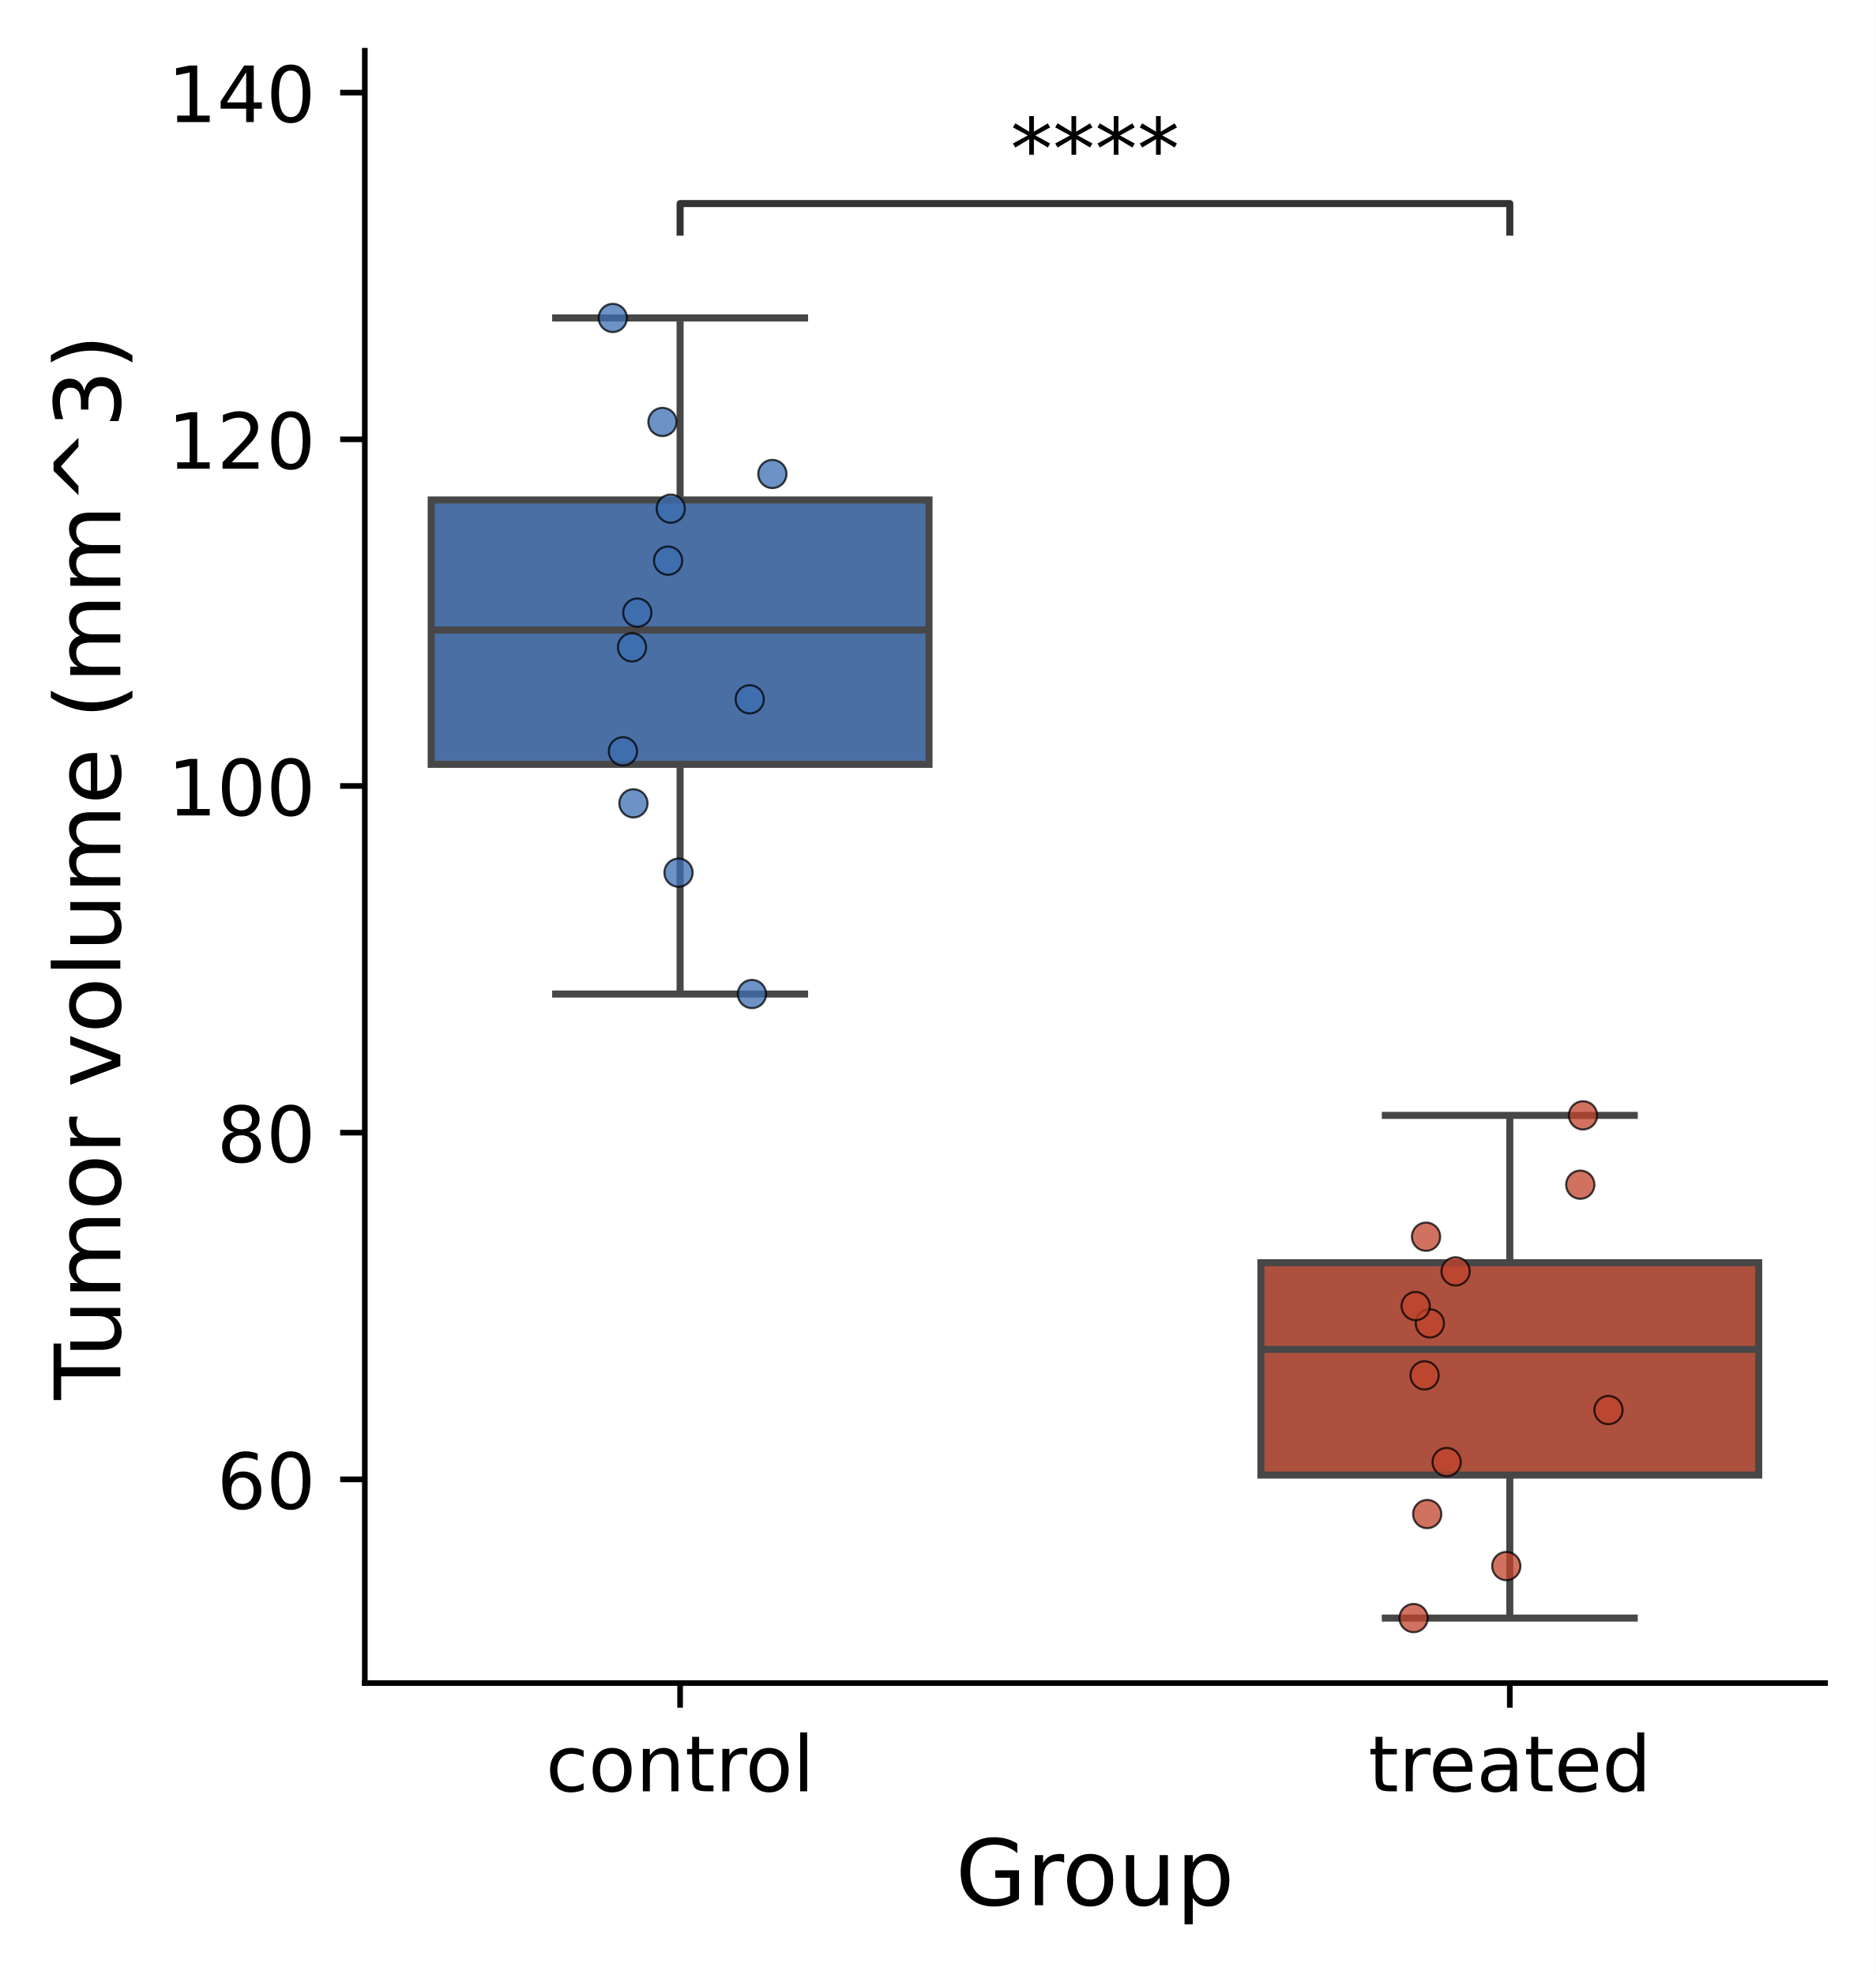
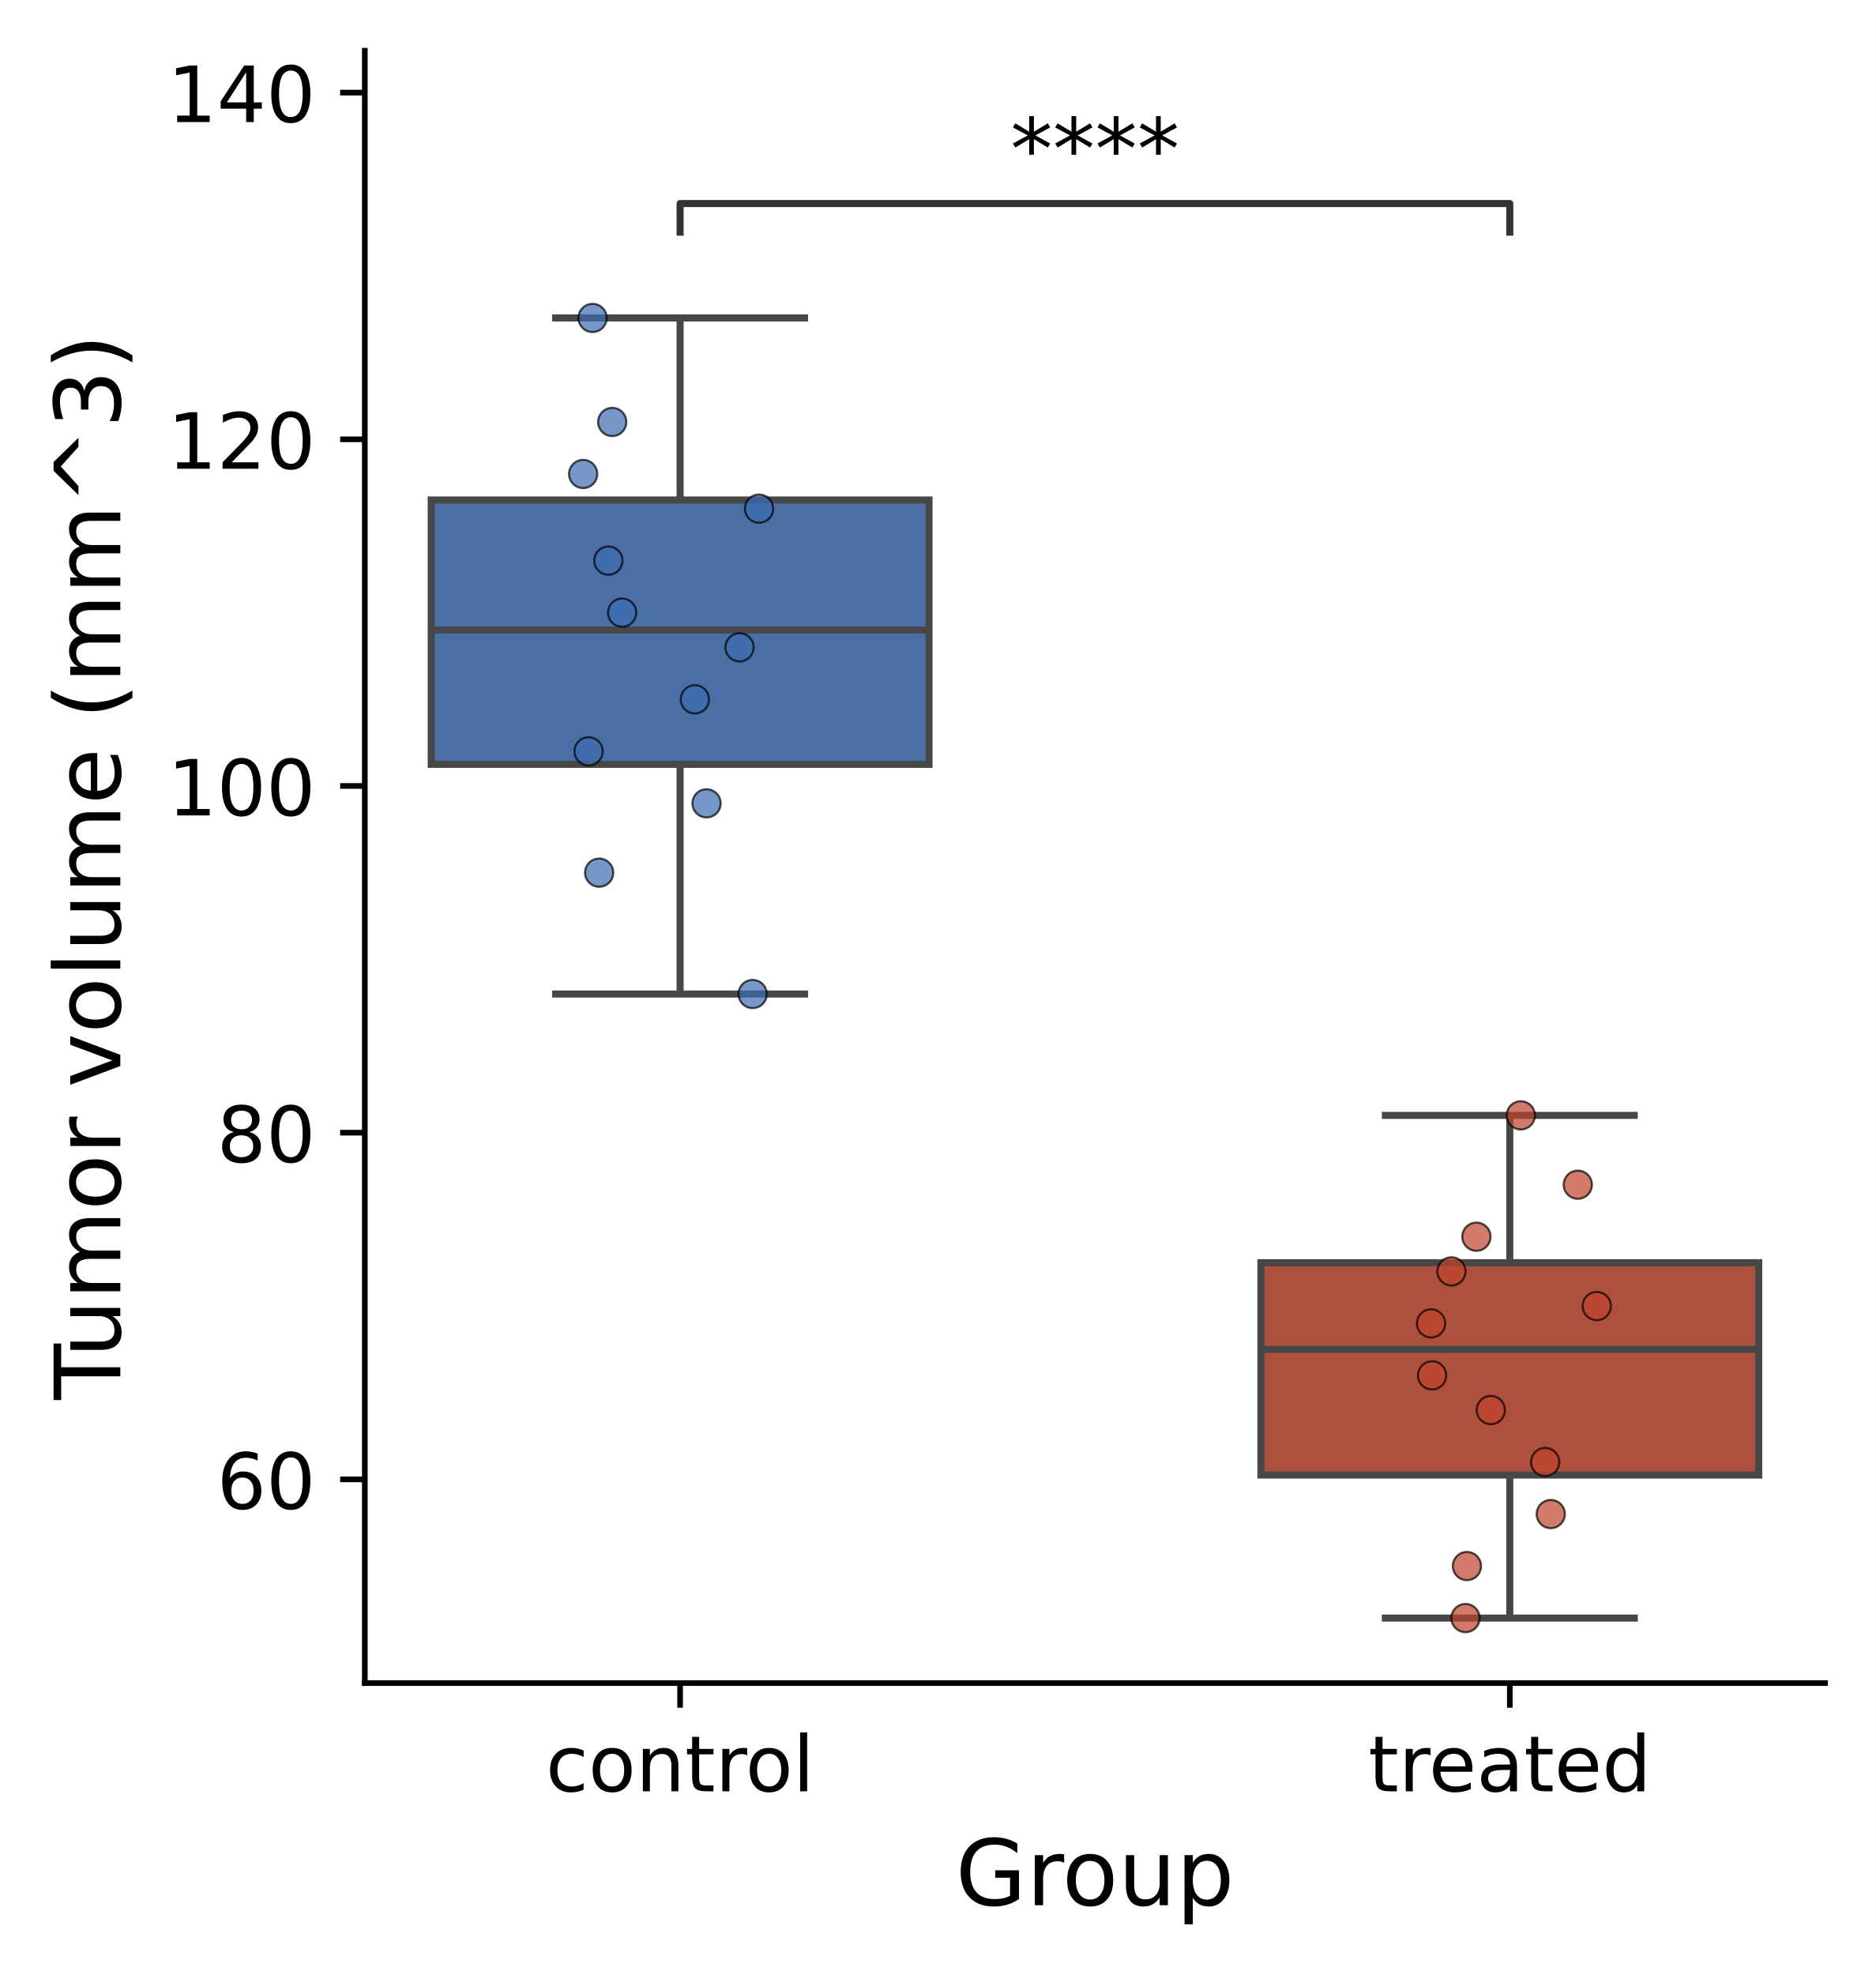
<svg xmlns="http://www.w3.org/2000/svg" xmlns:xlink="http://www.w3.org/1999/xlink" width="266.228pt" height="280.267pt" viewBox="0 0 266.228 280.267" version="1.1">
  <defs>
    <style type="text/css">*{stroke-linejoin: round; stroke-linecap: butt}</style>
  </defs>
  <g id="figure_1">
    <g id="patch_1">
      <path d="M 0 280.267  L 266.228 280.267  L 266.228 0  L 0 0  z " style="fill: #ffffff" />
    </g>
    <g id="axes_1">
      <g id="patch_2">
        <path d="M 51.778 238.84  L 259.028 238.84  L 259.028 7.2  L 51.778 7.2  z " style="fill: #ffffff" />
      </g>
      <g id="matplotlib.axis_1">
        <g id="xtick_1">
          <g id="line2d_1">
            <defs>
-               <path id="m2419a29152" d="M 0 0  L 0 3.5  " style="stroke: #000000; stroke-width: 0.8" />
+               <path id="mfa80bc50f0" d="M 0 0  L 0 3.5  " style="stroke: #000000; stroke-width: 0.8" />
            </defs>
            <g>
-               <use xlink:href="#m2419a29152" x="96.525" y="238.84" style="stroke: #000000; stroke-width: 0.8" />
+               <use xlink:href="#mfa80bc50f0" x="96.525" y="238.84" style="stroke: #000000; stroke-width: 0.8" />
            </g>
          </g>
          <g id="text_1">
            <g transform="translate(77.46318 254.1983) scale(0.11 -0.11)">
              <defs>
                <path id="DejaVuSans-63" d="M 3122 3366  L 3122 2828  Q 2878 2963 2633 3030  Q 2388 3097 2138 3097  Q 1578 3097 1268 2742  Q 959 2388 959 1747  Q 959 1106 1268 751  Q 1578 397 2138 397  Q 2388 397 2633 464  Q 2878 531 3122 666  L 3122 134  Q 2881 22 2623 -34  Q 2366 -91 2075 -91  Q 1284 -91 818 406  Q 353 903 353 1747  Q 353 2603 823 3093  Q 1294 3584 2113 3584  Q 2378 3584 2631 3529  Q 2884 3475 3122 3366  z " transform="scale(0.015625)" />
                <path id="DejaVuSans-6f" d="M 1959 3097  Q 1497 3097 1228 2736  Q 959 2375 959 1747  Q 959 1119 1226 758  Q 1494 397 1959 397  Q 2419 397 2687 759  Q 2956 1122 2956 1747  Q 2956 2369 2687 2733  Q 2419 3097 1959 3097  z M 1959 3584  Q 2709 3584 3137 3096  Q 3566 2609 3566 1747  Q 3566 888 3137 398  Q 2709 -91 1959 -91  Q 1206 -91 779 398  Q 353 888 353 1747  Q 353 2609 779 3096  Q 1206 3584 1959 3584  z " transform="scale(0.015625)" />
                <path id="DejaVuSans-6e" d="M 3513 2113  L 3513 0  L 2938 0  L 2938 2094  Q 2938 2591 2744 2837  Q 2550 3084 2163 3084  Q 1697 3084 1428 2787  Q 1159 2491 1159 1978  L 1159 0  L 581 0  L 581 3500  L 1159 3500  L 1159 2956  Q 1366 3272 1645 3428  Q 1925 3584 2291 3584  Q 2894 3584 3203 3211  Q 3513 2838 3513 2113  z " transform="scale(0.015625)" />
                <path id="DejaVuSans-74" d="M 1172 4494  L 1172 3500  L 2356 3500  L 2356 3053  L 1172 3053  L 1172 1153  Q 1172 725 1289 603  Q 1406 481 1766 481  L 2356 481  L 2356 0  L 1766 0  Q 1100 0 847 248  Q 594 497 594 1153  L 594 3053  L 172 3053  L 172 3500  L 594 3500  L 594 4494  L 1172 4494  z " transform="scale(0.015625)" />
                <path id="DejaVuSans-72" d="M 2631 2963  Q 2534 3019 2420 3045  Q 2306 3072 2169 3072  Q 1681 3072 1420 2755  Q 1159 2438 1159 1844  L 1159 0  L 581 0  L 581 3500  L 1159 3500  L 1159 2956  Q 1341 3275 1631 3429  Q 1922 3584 2338 3584  Q 2397 3584 2469 3576  Q 2541 3569 2628 3553  L 2631 2963  z " transform="scale(0.015625)" />
                <path id="DejaVuSans-6c" d="M 603 4863  L 1178 4863  L 1178 0  L 603 0  L 603 4863  z " transform="scale(0.015625)" />
              </defs>
              <use xlink:href="#DejaVuSans-63" />
              <use xlink:href="#DejaVuSans-6f" transform="translate(54.98047 0)" />
              <use xlink:href="#DejaVuSans-6e" transform="translate(116.1621 0)" />
              <use xlink:href="#DejaVuSans-74" transform="translate(179.541 0)" />
              <use xlink:href="#DejaVuSans-72" transform="translate(218.75 0)" />
              <use xlink:href="#DejaVuSans-6f" transform="translate(257.6133 0)" />
              <use xlink:href="#DejaVuSans-6c" transform="translate(318.7949 0)" />
            </g>
          </g>
        </g>
        <g id="xtick_2">
          <g id="line2d_2">
            <g>
-               <use xlink:href="#m2419a29152" x="214.281" y="238.84" style="stroke: #000000; stroke-width: 0.8" />
+               <use xlink:href="#mfa80bc50f0" x="214.281" y="238.84" style="stroke: #000000; stroke-width: 0.8" />
            </g>
          </g>
          <g id="text_2">
            <g transform="translate(194.2005 254.1983) scale(0.11 -0.11)">
              <defs>
                <path id="DejaVuSans-65" d="M 3597 1894  L 3597 1613  L 953 1613  Q 991 1019 1311 708  Q 1631 397 2203 397  Q 2534 397 2845 478  Q 3156 559 3463 722  L 3463 178  Q 3153 47 2828 -22  Q 2503 -91 2169 -91  Q 1331 -91 842 396  Q 353 884 353 1716  Q 353 2575 817 3079  Q 1281 3584 2069 3584  Q 2775 3584 3186 3129  Q 3597 2675 3597 1894  z M 3022 2063  Q 3016 2534 2758 2815  Q 2500 3097 2075 3097  Q 1594 3097 1305 2825  Q 1016 2553 972 2059  L 3022 2063  z " transform="scale(0.015625)" />
                <path id="DejaVuSans-61" d="M 2194 1759  Q 1497 1759 1228 1600  Q 959 1441 959 1056  Q 959 750 1161 570  Q 1363 391 1709 391  Q 2188 391 2477 730  Q 2766 1069 2766 1631  L 2766 1759  L 2194 1759  z M 3341 1997  L 3341 0  L 2766 0  L 2766 531  Q 2569 213 2275 61  Q 1981 -91 1556 -91  Q 1019 -91 701 211  Q 384 513 384 1019  Q 384 1609 779 1909  Q 1175 2209 1959 2209  L 2766 2209  L 2766 2266  Q 2766 2663 2505 2880  Q 2244 3097 1772 3097  Q 1472 3097 1187 3025  Q 903 2953 641 2809  L 641 3341  Q 956 3463 1253 3523  Q 1550 3584 1831 3584  Q 2591 3584 2966 3190  Q 3341 2797 3341 1997  z " transform="scale(0.015625)" />
                <path id="DejaVuSans-64" d="M 2906 2969  L 2906 4863  L 3481 4863  L 3481 0  L 2906 0  L 2906 525  Q 2725 213 2448 61  Q 2172 -91 1784 -91  Q 1150 -91 751 415  Q 353 922 353 1747  Q 353 2572 751 3078  Q 1150 3584 1784 3584  Q 2172 3584 2448 3432  Q 2725 3281 2906 2969  z M 947 1747  Q 947 1113 1208 752  Q 1469 391 1925 391  Q 2381 391 2643 752  Q 2906 1113 2906 1747  Q 2906 2381 2643 2742  Q 2381 3103 1925 3103  Q 1469 3103 1208 2742  Q 947 2381 947 1747  z " transform="scale(0.015625)" />
              </defs>
              <use xlink:href="#DejaVuSans-74" />
              <use xlink:href="#DejaVuSans-72" transform="translate(39.20898 0)" />
              <use xlink:href="#DejaVuSans-65" transform="translate(78.07227 0)" />
              <use xlink:href="#DejaVuSans-61" transform="translate(139.5957 0)" />
              <use xlink:href="#DejaVuSans-74" transform="translate(200.875 0)" />
              <use xlink:href="#DejaVuSans-65" transform="translate(240.084 0)" />
              <use xlink:href="#DejaVuSans-64" transform="translate(301.6074 0)" />
            </g>
          </g>
        </g>
        <g id="text_3">
          <g transform="translate(135.6174 270.3639) scale(0.13 -0.13)">
            <defs>
              <path id="DejaVuSans-47" d="M 3809 666  L 3809 1919  L 2778 1919  L 2778 2438  L 4434 2438  L 4434 434  Q 4069 175 3628 42  Q 3188 -91 2688 -91  Q 1594 -91 976 548  Q 359 1188 359 2328  Q 359 3472 976 4111  Q 1594 4750 2688 4750  Q 3144 4750 3555 4637  Q 3966 4525 4313 4306  L 4313 3634  Q 3963 3931 3569 4081  Q 3175 4231 2741 4231  Q 1884 4231 1454 3753  Q 1025 3275 1025 2328  Q 1025 1384 1454 906  Q 1884 428 2741 428  Q 3075 428 3337 486  Q 3600 544 3809 666  z " transform="scale(0.015625)" />
              <path id="DejaVuSans-75" d="M 544 1381  L 544 3500  L 1119 3500  L 1119 1403  Q 1119 906 1312 657  Q 1506 409 1894 409  Q 2359 409 2629 706  Q 2900 1003 2900 1516  L 2900 3500  L 3475 3500  L 3475 0  L 2900 0  L 2900 538  Q 2691 219 2414 64  Q 2138 -91 1772 -91  Q 1169 -91 856 284  Q 544 659 544 1381  z M 1991 3584  L 1991 3584  z " transform="scale(0.015625)" />
              <path id="DejaVuSans-70" d="M 1159 525  L 1159 -1331  L 581 -1331  L 581 3500  L 1159 3500  L 1159 2969  Q 1341 3281 1617 3432  Q 1894 3584 2278 3584  Q 2916 3584 3314 3078  Q 3713 2572 3713 1747  Q 3713 922 3314 415  Q 2916 -91 2278 -91  Q 1894 -91 1617 61  Q 1341 213 1159 525  z M 3116 1747  Q 3116 2381 2855 2742  Q 2594 3103 2138 3103  Q 1681 3103 1420 2742  Q 1159 2381 1159 1747  Q 1159 1113 1420 752  Q 1681 391 2138 391  Q 2594 391 2855 752  Q 3116 1113 3116 1747  z " transform="scale(0.015625)" />
            </defs>
            <use xlink:href="#DejaVuSans-47" />
            <use xlink:href="#DejaVuSans-72" transform="translate(77.49023 0)" />
            <use xlink:href="#DejaVuSans-6f" transform="translate(116.3535 0)" />
            <use xlink:href="#DejaVuSans-75" transform="translate(177.5352 0)" />
            <use xlink:href="#DejaVuSans-70" transform="translate(240.9141 0)" />
          </g>
        </g>
      </g>
      <g id="matplotlib.axis_2">
        <g id="ytick_1">
          <g id="line2d_3">
            <defs>
-               <path id="m44978d39ae" d="M 0 0  L -3.5 0  " style="stroke: #000000; stroke-width: 0.8" />
+               <path id="mbbdd62d2a9" d="M 0 0  L -3.5 0  " style="stroke: #000000; stroke-width: 0.8" />
            </defs>
            <g>
-               <use xlink:href="#m44978d39ae" x="51.778" y="209.936" style="stroke: #000000; stroke-width: 0.8" />
+               <use xlink:href="#mbbdd62d2a9" x="51.778" y="209.936" style="stroke: #000000; stroke-width: 0.8" />
            </g>
          </g>
          <g id="text_4">
            <g transform="translate(30.78031 214.1149) scale(0.11 -0.11)">
              <defs>
                <path id="DejaVuSans-36" d="M 2113 2584  Q 1688 2584 1439 2293  Q 1191 2003 1191 1497  Q 1191 994 1439 701  Q 1688 409 2113 409  Q 2538 409 2786 701  Q 3034 994 3034 1497  Q 3034 2003 2786 2293  Q 2538 2584 2113 2584  z M 3366 4563  L 3366 3988  Q 3128 4100 2886 4159  Q 2644 4219 2406 4219  Q 1781 4219 1451 3797  Q 1122 3375 1075 2522  Q 1259 2794 1537 2939  Q 1816 3084 2150 3084  Q 2853 3084 3261 2657  Q 3669 2231 3669 1497  Q 3669 778 3244 343  Q 2819 -91 2113 -91  Q 1303 -91 875 529  Q 447 1150 447 2328  Q 447 3434 972 4092  Q 1497 4750 2381 4750  Q 2619 4750 2861 4703  Q 3103 4656 3366 4563  z " transform="scale(0.015625)" />
                <path id="DejaVuSans-30" d="M 2034 4250  Q 1547 4250 1301 3770  Q 1056 3291 1056 2328  Q 1056 1369 1301 889  Q 1547 409 2034 409  Q 2525 409 2770 889  Q 3016 1369 3016 2328  Q 3016 3291 2770 3770  Q 2525 4250 2034 4250  z M 2034 4750  Q 2819 4750 3233 4129  Q 3647 3509 3647 2328  Q 3647 1150 3233 529  Q 2819 -91 2034 -91  Q 1250 -91 836 529  Q 422 1150 422 2328  Q 422 3509 836 4129  Q 1250 4750 2034 4750  z " transform="scale(0.015625)" />
              </defs>
              <use xlink:href="#DejaVuSans-36" />
              <use xlink:href="#DejaVuSans-30" transform="translate(63.62305 0)" />
            </g>
          </g>
        </g>
        <g id="ytick_2">
          <g id="line2d_4">
            <g>
-               <use xlink:href="#m44978d39ae" x="51.778" y="160.737" style="stroke: #000000; stroke-width: 0.8" />
+               <use xlink:href="#mbbdd62d2a9" x="51.778" y="160.737" style="stroke: #000000; stroke-width: 0.8" />
            </g>
          </g>
          <g id="text_5">
            <g transform="translate(30.78031 164.9163) scale(0.11 -0.11)">
              <defs>
                <path id="DejaVuSans-38" d="M 2034 2216  Q 1584 2216 1326 1975  Q 1069 1734 1069 1313  Q 1069 891 1326 650  Q 1584 409 2034 409  Q 2484 409 2743 651  Q 3003 894 3003 1313  Q 3003 1734 2745 1975  Q 2488 2216 2034 2216  z M 1403 2484  Q 997 2584 770 2862  Q 544 3141 544 3541  Q 544 4100 942 4425  Q 1341 4750 2034 4750  Q 2731 4750 3128 4425  Q 3525 4100 3525 3541  Q 3525 3141 3298 2862  Q 3072 2584 2669 2484  Q 3125 2378 3379 2068  Q 3634 1759 3634 1313  Q 3634 634 3220 271  Q 2806 -91 2034 -91  Q 1263 -91 848 271  Q 434 634 434 1313  Q 434 1759 690 2068  Q 947 2378 1403 2484  z M 1172 3481  Q 1172 3119 1398 2916  Q 1625 2713 2034 2713  Q 2441 2713 2670 2916  Q 2900 3119 2900 3481  Q 2900 3844 2670 4047  Q 2441 4250 2034 4250  Q 1625 4250 1398 4047  Q 1172 3844 1172 3481  z " transform="scale(0.015625)" />
              </defs>
              <use xlink:href="#DejaVuSans-38" />
              <use xlink:href="#DejaVuSans-30" transform="translate(63.62305 0)" />
            </g>
          </g>
        </g>
        <g id="ytick_3">
          <g id="line2d_5">
            <g>
-               <use xlink:href="#m44978d39ae" x="51.778" y="111.538" style="stroke: #000000; stroke-width: 0.8" />
+               <use xlink:href="#mbbdd62d2a9" x="51.778" y="111.538" style="stroke: #000000; stroke-width: 0.8" />
            </g>
          </g>
          <g id="text_6">
            <g transform="translate(23.78156 115.7176) scale(0.11 -0.11)">
              <defs>
                <path id="DejaVuSans-31" d="M 794 531  L 1825 531  L 1825 4091  L 703 3866  L 703 4441  L 1819 4666  L 2450 4666  L 2450 531  L 3481 531  L 3481 0  L 794 0  L 794 531  z " transform="scale(0.015625)" />
              </defs>
              <use xlink:href="#DejaVuSans-31" />
              <use xlink:href="#DejaVuSans-30" transform="translate(63.62305 0)" />
              <use xlink:href="#DejaVuSans-30" transform="translate(127.2461 0)" />
            </g>
          </g>
        </g>
        <g id="ytick_4">
          <g id="line2d_6">
            <g>
-               <use xlink:href="#m44978d39ae" x="51.778" y="62.34" style="stroke: #000000; stroke-width: 0.8" />
+               <use xlink:href="#mbbdd62d2a9" x="51.778" y="62.34" style="stroke: #000000; stroke-width: 0.8" />
            </g>
          </g>
          <g id="text_7">
            <g transform="translate(23.78156 66.51899) scale(0.11 -0.11)">
              <defs>
                <path id="DejaVuSans-32" d="M 1228 531  L 3431 531  L 3431 0  L 469 0  L 469 531  Q 828 903 1448 1529  Q 2069 2156 2228 2338  Q 2531 2678 2651 2914  Q 2772 3150 2772 3378  Q 2772 3750 2511 3984  Q 2250 4219 1831 4219  Q 1534 4219 1204 4116  Q 875 4013 500 3803  L 500 4441  Q 881 4594 1212 4672  Q 1544 4750 1819 4750  Q 2544 4750 2975 4387  Q 3406 4025 3406 3419  Q 3406 3131 3298 2873  Q 3191 2616 2906 2266  Q 2828 2175 2409 1742  Q 1991 1309 1228 531  z " transform="scale(0.015625)" />
              </defs>
              <use xlink:href="#DejaVuSans-31" />
              <use xlink:href="#DejaVuSans-32" transform="translate(63.62305 0)" />
              <use xlink:href="#DejaVuSans-30" transform="translate(127.2461 0)" />
            </g>
          </g>
        </g>
        <g id="ytick_5">
          <g id="line2d_7">
            <g>
-               <use xlink:href="#m44978d39ae" x="51.778" y="13.141" style="stroke: #000000; stroke-width: 0.8" />
+               <use xlink:href="#mbbdd62d2a9" x="51.778" y="13.141" style="stroke: #000000; stroke-width: 0.8" />
            </g>
          </g>
          <g id="text_8">
            <g transform="translate(23.78156 17.32035) scale(0.11 -0.11)">
              <defs>
                <path id="DejaVuSans-34" d="M 2419 4116  L 825 1625  L 2419 1625  L 2419 4116  z M 2253 4666  L 3047 4666  L 3047 1625  L 3713 1625  L 3713 1100  L 3047 1100  L 3047 0  L 2419 0  L 2419 1100  L 313 1100  L 313 1709  L 2253 4666  z " transform="scale(0.015625)" />
              </defs>
              <use xlink:href="#DejaVuSans-31" />
              <use xlink:href="#DejaVuSans-34" transform="translate(63.62305 0)" />
              <use xlink:href="#DejaVuSans-30" transform="translate(127.2461 0)" />
            </g>
          </g>
        </g>
        <g id="text_9">
          <g transform="translate(17.07797 198.6363) rotate(-90) scale(0.13 -0.13)">
            <defs>
              <path id="DejaVuSans-54" d="M -19 4666  L 3928 4666  L 3928 4134  L 2272 4134  L 2272 0  L 1638 0  L 1638 4134  L -19 4134  L -19 4666  z " transform="scale(0.015625)" />
              <path id="DejaVuSans-6d" d="M 3328 2828  Q 3544 3216 3844 3400  Q 4144 3584 4550 3584  Q 5097 3584 5394 3201  Q 5691 2819 5691 2113  L 5691 0  L 5113 0  L 5113 2094  Q 5113 2597 4934 2840  Q 4756 3084 4391 3084  Q 3944 3084 3684 2787  Q 3425 2491 3425 1978  L 3425 0  L 2847 0  L 2847 2094  Q 2847 2600 2669 2842  Q 2491 3084 2119 3084  Q 1678 3084 1418 2786  Q 1159 2488 1159 1978  L 1159 0  L 581 0  L 581 3500  L 1159 3500  L 1159 2956  Q 1356 3278 1631 3431  Q 1906 3584 2284 3584  Q 2666 3584 2933 3390  Q 3200 3197 3328 2828  z " transform="scale(0.015625)" />
              <path id="DejaVuSans-20" transform="scale(0.015625)" />
              <path id="DejaVuSans-76" d="M 191 3500  L 800 3500  L 1894 563  L 2988 3500  L 3597 3500  L 2284 0  L 1503 0  L 191 3500  z " transform="scale(0.015625)" />
              <path id="DejaVuSans-28" d="M 1984 4856  Q 1566 4138 1362 3434  Q 1159 2731 1159 2009  Q 1159 1288 1364 580  Q 1569 -128 1984 -844  L 1484 -844  Q 1016 -109 783 600  Q 550 1309 550 2009  Q 550 2706 781 3412  Q 1013 4119 1484 4856  L 1984 4856  z " transform="scale(0.015625)" />
              <path id="DejaVuSans-5e" d="M 2988 4666  L 4684 2925  L 4056 2925  L 2681 4159  L 1306 2925  L 678 2925  L 2375 4666  L 2988 4666  z " transform="scale(0.015625)" />
              <path id="DejaVuSans-33" d="M 2597 2516  Q 3050 2419 3304 2112  Q 3559 1806 3559 1356  Q 3559 666 3084 287  Q 2609 -91 1734 -91  Q 1441 -91 1130 -33  Q 819 25 488 141  L 488 750  Q 750 597 1062 519  Q 1375 441 1716 441  Q 2309 441 2620 675  Q 2931 909 2931 1356  Q 2931 1769 2642 2001  Q 2353 2234 1838 2234  L 1294 2234  L 1294 2753  L 1863 2753  Q 2328 2753 2575 2939  Q 2822 3125 2822 3475  Q 2822 3834 2567 4026  Q 2313 4219 1838 4219  Q 1578 4219 1281 4162  Q 984 4106 628 3988  L 628 4550  Q 988 4650 1302 4700  Q 1616 4750 1894 4750  Q 2613 4750 3031 4423  Q 3450 4097 3450 3541  Q 3450 3153 3228 2886  Q 3006 2619 2597 2516  z " transform="scale(0.015625)" />
              <path id="DejaVuSans-29" d="M 513 4856  L 1013 4856  Q 1481 4119 1714 3412  Q 1947 2706 1947 2009  Q 1947 1309 1714 600  Q 1481 -109 1013 -844  L 513 -844  Q 928 -128 1133 580  Q 1338 1288 1338 2009  Q 1338 2731 1133 3434  Q 928 4138 513 4856  z " transform="scale(0.015625)" />
            </defs>
            <use xlink:href="#DejaVuSans-54" />
            <use xlink:href="#DejaVuSans-75" transform="translate(45.95898 0)" />
            <use xlink:href="#DejaVuSans-6d" transform="translate(109.3379 0)" />
            <use xlink:href="#DejaVuSans-6f" transform="translate(206.75 0)" />
            <use xlink:href="#DejaVuSans-72" transform="translate(267.9316 0)" />
            <use xlink:href="#DejaVuSans-20" transform="translate(309.0449 0)" />
            <use xlink:href="#DejaVuSans-76" transform="translate(340.832 0)" />
            <use xlink:href="#DejaVuSans-6f" transform="translate(400.0117 0)" />
            <use xlink:href="#DejaVuSans-6c" transform="translate(461.1934 0)" />
            <use xlink:href="#DejaVuSans-75" transform="translate(488.9766 0)" />
            <use xlink:href="#DejaVuSans-6d" transform="translate(552.3555 0)" />
            <use xlink:href="#DejaVuSans-65" transform="translate(649.7676 0)" />
            <use xlink:href="#DejaVuSans-20" transform="translate(711.291 0)" />
            <use xlink:href="#DejaVuSans-28" transform="translate(743.0781 0)" />
            <use xlink:href="#DejaVuSans-6d" transform="translate(782.0918 0)" />
            <use xlink:href="#DejaVuSans-6d" transform="translate(879.5039 0)" />
            <use xlink:href="#DejaVuSans-5e" transform="translate(976.916 0)" />
            <use xlink:href="#DejaVuSans-33" transform="translate(1060.705 0)" />
            <use xlink:href="#DejaVuSans-29" transform="translate(1124.328 0)" />
          </g>
        </g>
      </g>
      <g id="patch_3">
-         <path d="M 61.198 108.464  L 131.852 108.464  L 131.852 70.95  L 61.198 70.95  L 61.198 108.464  z " clip-path="url(#p5b8abd5a86)" style="fill: #4a6fa4; stroke: #474747; stroke-linejoin: miter" />
+         <path d="M 61.198 108.464  L 131.852 108.464  L 131.852 70.95  L 61.198 70.95  L 61.198 108.464  z " clip-path="url(#p9ad35e0657)" style="fill: #4a6fa4; stroke: #474747; stroke-linejoin: miter" />
      </g>
      <g id="line2d_8">
-         <path d="M 96.525 108.464  L 96.525 141.058  " clip-path="url(#p5b8abd5a86)" style="fill: none; stroke: #474747" />
+         <path d="M 96.525 108.464  L 96.525 141.058  " clip-path="url(#p9ad35e0657)" style="fill: none; stroke: #474747" />
      </g>
      <g id="line2d_9">
-         <path d="M 96.525 70.95  L 96.525 45.12  " clip-path="url(#p5b8abd5a86)" style="fill: none; stroke: #474747" />
+         <path d="M 96.525 70.95  L 96.525 45.12  " clip-path="url(#p9ad35e0657)" style="fill: none; stroke: #474747" />
      </g>
      <g id="line2d_10">
-         <path d="M 78.862 141.058  L 114.188 141.058  " clip-path="url(#p5b8abd5a86)" style="fill: none; stroke: #474747; stroke-linecap: square" />
+         <path d="M 78.862 141.058  L 114.188 141.058  " clip-path="url(#p9ad35e0657)" style="fill: none; stroke: #474747; stroke-linecap: square" />
      </g>
      <g id="line2d_11">
-         <path d="M 78.862 45.12  L 114.188 45.12  " clip-path="url(#p5b8abd5a86)" style="fill: none; stroke: #474747; stroke-linecap: square" />
+         <path d="M 78.862 45.12  L 114.188 45.12  " clip-path="url(#p9ad35e0657)" style="fill: none; stroke: #474747; stroke-linecap: square" />
      </g>
      <g id="line2d_12" />
      <g id="patch_4">
-         <path d="M 178.954 209.321  L 249.607 209.321  L 249.607 179.187  L 178.954 179.187  L 178.954 209.321  z " clip-path="url(#p5b8abd5a86)" style="fill: #ae503e; stroke: #474747; stroke-linejoin: miter" />
+         <path d="M 178.954 209.321  L 249.607 209.321  L 249.607 179.187  L 178.954 179.187  L 178.954 209.321  z " clip-path="url(#p9ad35e0657)" style="fill: #ae503e; stroke: #474747; stroke-linejoin: miter" />
      </g>
      <g id="line2d_13">
-         <path d="M 214.281 209.321  L 214.281 229.615  " clip-path="url(#p5b8abd5a86)" style="fill: none; stroke: #474747" />
+         <path d="M 214.281 209.321  L 214.281 229.615  " clip-path="url(#p9ad35e0657)" style="fill: none; stroke: #474747" />
      </g>
      <g id="line2d_14">
-         <path d="M 214.281 179.187  L 214.281 158.277  " clip-path="url(#p5b8abd5a86)" style="fill: none; stroke: #474747" />
+         <path d="M 214.281 179.187  L 214.281 158.277  " clip-path="url(#p9ad35e0657)" style="fill: none; stroke: #474747" />
      </g>
      <g id="line2d_15">
-         <path d="M 196.617 229.615  L 231.944 229.615  " clip-path="url(#p5b8abd5a86)" style="fill: none; stroke: #474747; stroke-linecap: square" />
+         <path d="M 196.617 229.615  L 231.944 229.615  " clip-path="url(#p9ad35e0657)" style="fill: none; stroke: #474747; stroke-linecap: square" />
      </g>
      <g id="line2d_16">
-         <path d="M 196.617 158.277  L 231.944 158.277  " clip-path="url(#p5b8abd5a86)" style="fill: none; stroke: #474747; stroke-linecap: square" />
+         <path d="M 196.617 158.277  L 231.944 158.277  " clip-path="url(#p9ad35e0657)" style="fill: none; stroke: #474747; stroke-linecap: square" />
      </g>
      <g id="line2d_17" />
      <g id="line2d_18">
        <path d="M 96.525 32.944  L 96.525 28.885  L 214.281 28.885  L 214.281 32.944  " style="fill: none; stroke: #333333; stroke-linecap: square" />
      </g>
      <g id="line2d_19">
-         <path d="M 61.198 89.399  L 131.852 89.399  " clip-path="url(#p5b8abd5a86)" style="fill: none; stroke: #474747" />
+         <path d="M 61.198 89.399  L 131.852 89.399  " clip-path="url(#p9ad35e0657)" style="fill: none; stroke: #474747" />
      </g>
      <g id="line2d_20">
-         <path d="M 178.954 191.486  L 249.607 191.486  " clip-path="url(#p5b8abd5a86)" style="fill: none; stroke: #474747" />
+         <path d="M 178.954 191.486  L 249.607 191.486  " clip-path="url(#p9ad35e0657)" style="fill: none; stroke: #474747" />
      </g>
      <g id="patch_5">
        <path d="M 51.778 238.84  L 51.778 7.2  " style="fill: none; stroke: #000000; stroke-width: 0.8; stroke-linejoin: miter; stroke-linecap: square" />
      </g>
      <g id="patch_6">
        <path d="M 51.778 238.84  L 259.028 238.84  " style="fill: none; stroke: #000000; stroke-width: 0.8; stroke-linejoin: miter; stroke-linecap: square" />
      </g>
      <g id="PathCollection_1">
        <defs>
-           <path id="C0_0_9bb31398f4" d="M 0 2  C 0.53 2 1.039 1.789 1.414 1.414  C 1.789 1.039 2 0.53 2 -0  C 2 -0.53 1.789 -1.039 1.414 -1.414  C 1.039 -1.789 0.53 -2 0 -2  C -0.53 -2 -1.039 -1.789 -1.414 -1.414  C -1.789 -1.039 -2 -0.53 -2 0  C -2 0.53 -1.789 1.039 -1.414 1.414  C -1.039 1.789 -0.53 2 0 2  z " />
+           <path id="C0_0_d68c16089f" d="M 0 2  C 0.53 2 1.039 1.789 1.414 1.414  C 1.789 1.039 2 0.53 2 -0  C 2 -0.53 1.789 -1.039 1.414 -1.414  C 1.039 -1.789 0.53 -2 0 -2  C -0.53 -2 -1.039 -1.789 -1.414 -1.414  C -1.789 -1.039 -2 -0.53 -2 0  C -2 0.53 -1.789 1.039 -1.414 1.414  C -1.039 1.789 -0.53 2 0 2  z " />
        </defs>
-         <g clip-path="url(#p5b8abd5a86)">
-           <use xlink:href="#C0_0_9bb31398f4" x="88.412" y="106.619" style="fill: #3b6db3; fill-opacity: 0.75; stroke: #000000; stroke-opacity: 0.75; stroke-width: 0.3" />
-         </g>
-         <g clip-path="url(#p5b8abd5a86)">
-           <use xlink:href="#C0_0_9bb31398f4" x="109.62" y="67.26" style="fill: #3b6db3; fill-opacity: 0.75; stroke: #000000; stroke-opacity: 0.75; stroke-width: 0.3" />
-         </g>
-         <g clip-path="url(#p5b8abd5a86)">
-           <use xlink:href="#C0_0_9bb31398f4" x="96.298" y="123.838" style="fill: #3b6db3; fill-opacity: 0.75; stroke: #000000; stroke-opacity: 0.75; stroke-width: 0.3" />
-         </g>
-         <g clip-path="url(#p5b8abd5a86)">
-           <use xlink:href="#C0_0_9bb31398f4" x="90.449" y="86.939" style="fill: #3b6db3; fill-opacity: 0.75; stroke: #000000; stroke-opacity: 0.75; stroke-width: 0.3" />
-         </g>
-         <g clip-path="url(#p5b8abd5a86)">
-           <use xlink:href="#C0_0_9bb31398f4" x="86.968" y="45.12" style="fill: #3b6db3; fill-opacity: 0.75; stroke: #000000; stroke-opacity: 0.75; stroke-width: 0.3" />
-         </g>
-         <g clip-path="url(#p5b8abd5a86)">
-           <use xlink:href="#C0_0_9bb31398f4" x="106.721" y="141.058" style="fill: #3b6db3; fill-opacity: 0.75; stroke: #000000; stroke-opacity: 0.75; stroke-width: 0.3" />
-         </g>
-         <g clip-path="url(#p5b8abd5a86)">
-           <use xlink:href="#C0_0_9bb31398f4" x="106.407" y="99.239" style="fill: #3b6db3; fill-opacity: 0.75; stroke: #000000; stroke-opacity: 0.75; stroke-width: 0.3" />
-         </g>
-         <g clip-path="url(#p5b8abd5a86)">
-           <use xlink:href="#C0_0_9bb31398f4" x="94.819" y="79.559" style="fill: #3b6db3; fill-opacity: 0.75; stroke: #000000; stroke-opacity: 0.75; stroke-width: 0.3" />
-         </g>
-         <g clip-path="url(#p5b8abd5a86)">
-           <use xlink:href="#C0_0_9bb31398f4" x="89.9" y="113.998" style="fill: #3b6db3; fill-opacity: 0.75; stroke: #000000; stroke-opacity: 0.75; stroke-width: 0.3" />
-         </g>
-         <g clip-path="url(#p5b8abd5a86)">
-           <use xlink:href="#C0_0_9bb31398f4" x="94.02" y="59.88" style="fill: #3b6db3; fill-opacity: 0.75; stroke: #000000; stroke-opacity: 0.75; stroke-width: 0.3" />
-         </g>
-         <g clip-path="url(#p5b8abd5a86)">
-           <use xlink:href="#C0_0_9bb31398f4" x="89.698" y="91.859" style="fill: #3b6db3; fill-opacity: 0.75; stroke: #000000; stroke-opacity: 0.75; stroke-width: 0.3" />
-         </g>
-         <g clip-path="url(#p5b8abd5a86)">
-           <use xlink:href="#C0_0_9bb31398f4" x="95.2" y="72.18" style="fill: #3b6db3; fill-opacity: 0.75; stroke: #000000; stroke-opacity: 0.75; stroke-width: 0.3" />
+         <g clip-path="url(#p9ad35e0657)">
+           <use xlink:href="#C0_0_d68c16089f" x="83.535" y="106.619" style="fill: #3b6db3; fill-opacity: 0.7; stroke: #000000; stroke-opacity: 0.7; stroke-width: 0.3" />
+         </g>
+         <g clip-path="url(#p9ad35e0657)">
+           <use xlink:href="#C0_0_d68c16089f" x="82.763" y="67.26" style="fill: #3b6db3; fill-opacity: 0.7; stroke: #000000; stroke-opacity: 0.7; stroke-width: 0.3" />
+         </g>
+         <g clip-path="url(#p9ad35e0657)">
+           <use xlink:href="#C0_0_d68c16089f" x="85.035" y="123.838" style="fill: #3b6db3; fill-opacity: 0.7; stroke: #000000; stroke-opacity: 0.7; stroke-width: 0.3" />
+         </g>
+         <g clip-path="url(#p9ad35e0657)">
+           <use xlink:href="#C0_0_d68c16089f" x="88.295" y="86.939" style="fill: #3b6db3; fill-opacity: 0.7; stroke: #000000; stroke-opacity: 0.7; stroke-width: 0.3" />
+         </g>
+         <g clip-path="url(#p9ad35e0657)">
+           <use xlink:href="#C0_0_d68c16089f" x="84.102" y="45.12" style="fill: #3b6db3; fill-opacity: 0.7; stroke: #000000; stroke-opacity: 0.7; stroke-width: 0.3" />
+         </g>
+         <g clip-path="url(#p9ad35e0657)">
+           <use xlink:href="#C0_0_d68c16089f" x="106.821" y="141.058" style="fill: #3b6db3; fill-opacity: 0.7; stroke: #000000; stroke-opacity: 0.7; stroke-width: 0.3" />
+         </g>
+         <g clip-path="url(#p9ad35e0657)">
+           <use xlink:href="#C0_0_d68c16089f" x="98.62" y="99.239" style="fill: #3b6db3; fill-opacity: 0.7; stroke: #000000; stroke-opacity: 0.7; stroke-width: 0.3" />
+         </g>
+         <g clip-path="url(#p9ad35e0657)">
+           <use xlink:href="#C0_0_d68c16089f" x="86.342" y="79.559" style="fill: #3b6db3; fill-opacity: 0.7; stroke: #000000; stroke-opacity: 0.7; stroke-width: 0.3" />
+         </g>
+         <g clip-path="url(#p9ad35e0657)">
+           <use xlink:href="#C0_0_d68c16089f" x="100.277" y="113.998" style="fill: #3b6db3; fill-opacity: 0.7; stroke: #000000; stroke-opacity: 0.7; stroke-width: 0.3" />
+         </g>
+         <g clip-path="url(#p9ad35e0657)">
+           <use xlink:href="#C0_0_d68c16089f" x="86.889" y="59.88" style="fill: #3b6db3; fill-opacity: 0.7; stroke: #000000; stroke-opacity: 0.7; stroke-width: 0.3" />
+         </g>
+         <g clip-path="url(#p9ad35e0657)">
+           <use xlink:href="#C0_0_d68c16089f" x="104.961" y="91.859" style="fill: #3b6db3; fill-opacity: 0.7; stroke: #000000; stroke-opacity: 0.7; stroke-width: 0.3" />
+         </g>
+         <g clip-path="url(#p9ad35e0657)">
+           <use xlink:href="#C0_0_d68c16089f" x="107.73" y="72.18" style="fill: #3b6db3; fill-opacity: 0.7; stroke: #000000; stroke-opacity: 0.7; stroke-width: 0.3" />
        </g>
      </g>
      <g id="PathCollection_2">
        <defs>
-           <path id="C1_0_2bb8a45e8d" d="M 0 2  C 0.53 2 1.039 1.789 1.414 1.414  C 1.789 1.039 2 0.53 2 -0  C 2 -0.53 1.789 -1.039 1.414 -1.414  C 1.039 -1.789 0.53 -2 0 -2  C -0.53 -2 -1.039 -1.789 -1.414 -1.414  C -1.789 -1.039 -2 -0.53 -2 0  C -2 0.53 -1.789 1.039 -1.414 1.414  C -1.039 1.789 -0.53 2 0 2  z " />
+           <path id="C1_0_1fac784bb1" d="M 0 2  C 0.53 2 1.039 1.789 1.414 1.414  C 1.789 1.039 2 0.53 2 -0  C 2 -0.53 1.789 -1.039 1.414 -1.414  C 1.039 -1.789 0.53 -2 0 -2  C -0.53 -2 -1.039 -1.789 -1.414 -1.414  C -1.789 -1.039 -2 -0.53 -2 0  C -2 0.53 -1.789 1.039 -1.414 1.414  C -1.039 1.789 -0.53 2 0 2  z " />
        </defs>
-         <g clip-path="url(#p5b8abd5a86)">
-           <use xlink:href="#C1_0_2bb8a45e8d" x="206.589" y="180.417" style="fill: #c1432b; fill-opacity: 0.75; stroke: #000000; stroke-opacity: 0.75; stroke-width: 0.3" />
-         </g>
-         <g clip-path="url(#p5b8abd5a86)">
-           <use xlink:href="#C1_0_2bb8a45e8d" x="228.285" y="200.096" style="fill: #c1432b; fill-opacity: 0.75; stroke: #000000; stroke-opacity: 0.75; stroke-width: 0.3" />
-         </g>
-         <g clip-path="url(#p5b8abd5a86)">
-           <use xlink:href="#C1_0_2bb8a45e8d" x="224.67" y="158.277" style="fill: #c1432b; fill-opacity: 0.75; stroke: #000000; stroke-opacity: 0.75; stroke-width: 0.3" />
-         </g>
-         <g clip-path="url(#p5b8abd5a86)">
-           <use xlink:href="#C1_0_2bb8a45e8d" x="202.556" y="214.856" style="fill: #c1432b; fill-opacity: 0.75; stroke: #000000; stroke-opacity: 0.75; stroke-width: 0.3" />
-         </g>
-         <g clip-path="url(#p5b8abd5a86)">
-           <use xlink:href="#C1_0_2bb8a45e8d" x="202.935" y="187.796" style="fill: #c1432b; fill-opacity: 0.75; stroke: #000000; stroke-opacity: 0.75; stroke-width: 0.3" />
-         </g>
-         <g clip-path="url(#p5b8abd5a86)">
-           <use xlink:href="#C1_0_2bb8a45e8d" x="224.283" y="168.117" style="fill: #c1432b; fill-opacity: 0.75; stroke: #000000; stroke-opacity: 0.75; stroke-width: 0.3" />
-         </g>
-         <g clip-path="url(#p5b8abd5a86)">
-           <use xlink:href="#C1_0_2bb8a45e8d" x="200.625" y="229.615" style="fill: #c1432b; fill-opacity: 0.75; stroke: #000000; stroke-opacity: 0.75; stroke-width: 0.3" />
-         </g>
-         <g clip-path="url(#p5b8abd5a86)">
-           <use xlink:href="#C1_0_2bb8a45e8d" x="202.187" y="195.176" style="fill: #c1432b; fill-opacity: 0.75; stroke: #000000; stroke-opacity: 0.75; stroke-width: 0.3" />
-         </g>
-         <g clip-path="url(#p5b8abd5a86)">
-           <use xlink:href="#C1_0_2bb8a45e8d" x="202.395" y="175.497" style="fill: #c1432b; fill-opacity: 0.75; stroke: #000000; stroke-opacity: 0.75; stroke-width: 0.3" />
-         </g>
-         <g clip-path="url(#p5b8abd5a86)">
-           <use xlink:href="#C1_0_2bb8a45e8d" x="205.318" y="207.476" style="fill: #c1432b; fill-opacity: 0.75; stroke: #000000; stroke-opacity: 0.75; stroke-width: 0.3" />
-         </g>
-         <g clip-path="url(#p5b8abd5a86)">
-           <use xlink:href="#C1_0_2bb8a45e8d" x="200.921" y="185.336" style="fill: #c1432b; fill-opacity: 0.75; stroke: #000000; stroke-opacity: 0.75; stroke-width: 0.3" />
-         </g>
-         <g clip-path="url(#p5b8abd5a86)">
-           <use xlink:href="#C1_0_2bb8a45e8d" x="213.783" y="222.235" style="fill: #c1432b; fill-opacity: 0.75; stroke: #000000; stroke-opacity: 0.75; stroke-width: 0.3" />
+         <g clip-path="url(#p9ad35e0657)">
+           <use xlink:href="#C1_0_1fac784bb1" x="205.999" y="180.417" style="fill: #c1432b; fill-opacity: 0.7; stroke: #000000; stroke-opacity: 0.7; stroke-width: 0.3" />
+         </g>
+         <g clip-path="url(#p9ad35e0657)">
+           <use xlink:href="#C1_0_1fac784bb1" x="211.584" y="200.096" style="fill: #c1432b; fill-opacity: 0.7; stroke: #000000; stroke-opacity: 0.7; stroke-width: 0.3" />
+         </g>
+         <g clip-path="url(#p9ad35e0657)">
+           <use xlink:href="#C1_0_1fac784bb1" x="215.842" y="158.277" style="fill: #c1432b; fill-opacity: 0.7; stroke: #000000; stroke-opacity: 0.7; stroke-width: 0.3" />
+         </g>
+         <g clip-path="url(#p9ad35e0657)">
+           <use xlink:href="#C1_0_1fac784bb1" x="220.094" y="214.856" style="fill: #c1432b; fill-opacity: 0.7; stroke: #000000; stroke-opacity: 0.7; stroke-width: 0.3" />
+         </g>
+         <g clip-path="url(#p9ad35e0657)">
+           <use xlink:href="#C1_0_1fac784bb1" x="203.102" y="187.796" style="fill: #c1432b; fill-opacity: 0.7; stroke: #000000; stroke-opacity: 0.7; stroke-width: 0.3" />
+         </g>
+         <g clip-path="url(#p9ad35e0657)">
+           <use xlink:href="#C1_0_1fac784bb1" x="223.934" y="168.117" style="fill: #c1432b; fill-opacity: 0.7; stroke: #000000; stroke-opacity: 0.7; stroke-width: 0.3" />
+         </g>
+         <g clip-path="url(#p9ad35e0657)">
+           <use xlink:href="#C1_0_1fac784bb1" x="207.99" y="229.615" style="fill: #c1432b; fill-opacity: 0.7; stroke: #000000; stroke-opacity: 0.7; stroke-width: 0.3" />
+         </g>
+         <g clip-path="url(#p9ad35e0657)">
+           <use xlink:href="#C1_0_1fac784bb1" x="203.251" y="195.176" style="fill: #c1432b; fill-opacity: 0.7; stroke: #000000; stroke-opacity: 0.7; stroke-width: 0.3" />
+         </g>
+         <g clip-path="url(#p9ad35e0657)">
+           <use xlink:href="#C1_0_1fac784bb1" x="209.543" y="175.497" style="fill: #c1432b; fill-opacity: 0.7; stroke: #000000; stroke-opacity: 0.7; stroke-width: 0.3" />
+         </g>
+         <g clip-path="url(#p9ad35e0657)">
+           <use xlink:href="#C1_0_1fac784bb1" x="219.297" y="207.476" style="fill: #c1432b; fill-opacity: 0.7; stroke: #000000; stroke-opacity: 0.7; stroke-width: 0.3" />
+         </g>
+         <g clip-path="url(#p9ad35e0657)">
+           <use xlink:href="#C1_0_1fac784bb1" x="226.627" y="185.336" style="fill: #c1432b; fill-opacity: 0.7; stroke: #000000; stroke-opacity: 0.7; stroke-width: 0.3" />
+         </g>
+         <g clip-path="url(#p9ad35e0657)">
+           <use xlink:href="#C1_0_1fac784bb1" x="208.196" y="222.235" style="fill: #c1432b; fill-opacity: 0.7; stroke: #000000; stroke-opacity: 0.7; stroke-width: 0.3" />
        </g>
      </g>
      <g id="text_10">
        <g transform="translate(143.4028 25.38915) scale(0.12 -0.12)">
          <defs>
            <path id="DejaVuSans-2a" d="M 3009 3897  L 1888 3291  L 3009 2681  L 2828 2375  L 1778 3009  L 1778 1831  L 1422 1831  L 1422 3009  L 372 2375  L 191 2681  L 1313 3291  L 191 3897  L 372 4206  L 1422 3572  L 1422 4750  L 1778 4750  L 1778 3572  L 2828 4206  L 3009 3897  z " transform="scale(0.015625)" />
          </defs>
          <use xlink:href="#DejaVuSans-2a" />
          <use xlink:href="#DejaVuSans-2a" transform="translate(50 0)" />
          <use xlink:href="#DejaVuSans-2a" transform="translate(100 0)" />
          <use xlink:href="#DejaVuSans-2a" transform="translate(150 0)" />
        </g>
      </g>
    </g>
  </g>
  <defs>
-     <clipPath id="p5b8abd5a86">
+     <clipPath id="p9ad35e0657">
      <rect x="51.778" y="7.2" width="207.25" height="231.64" />
    </clipPath>
  </defs>
</svg>
